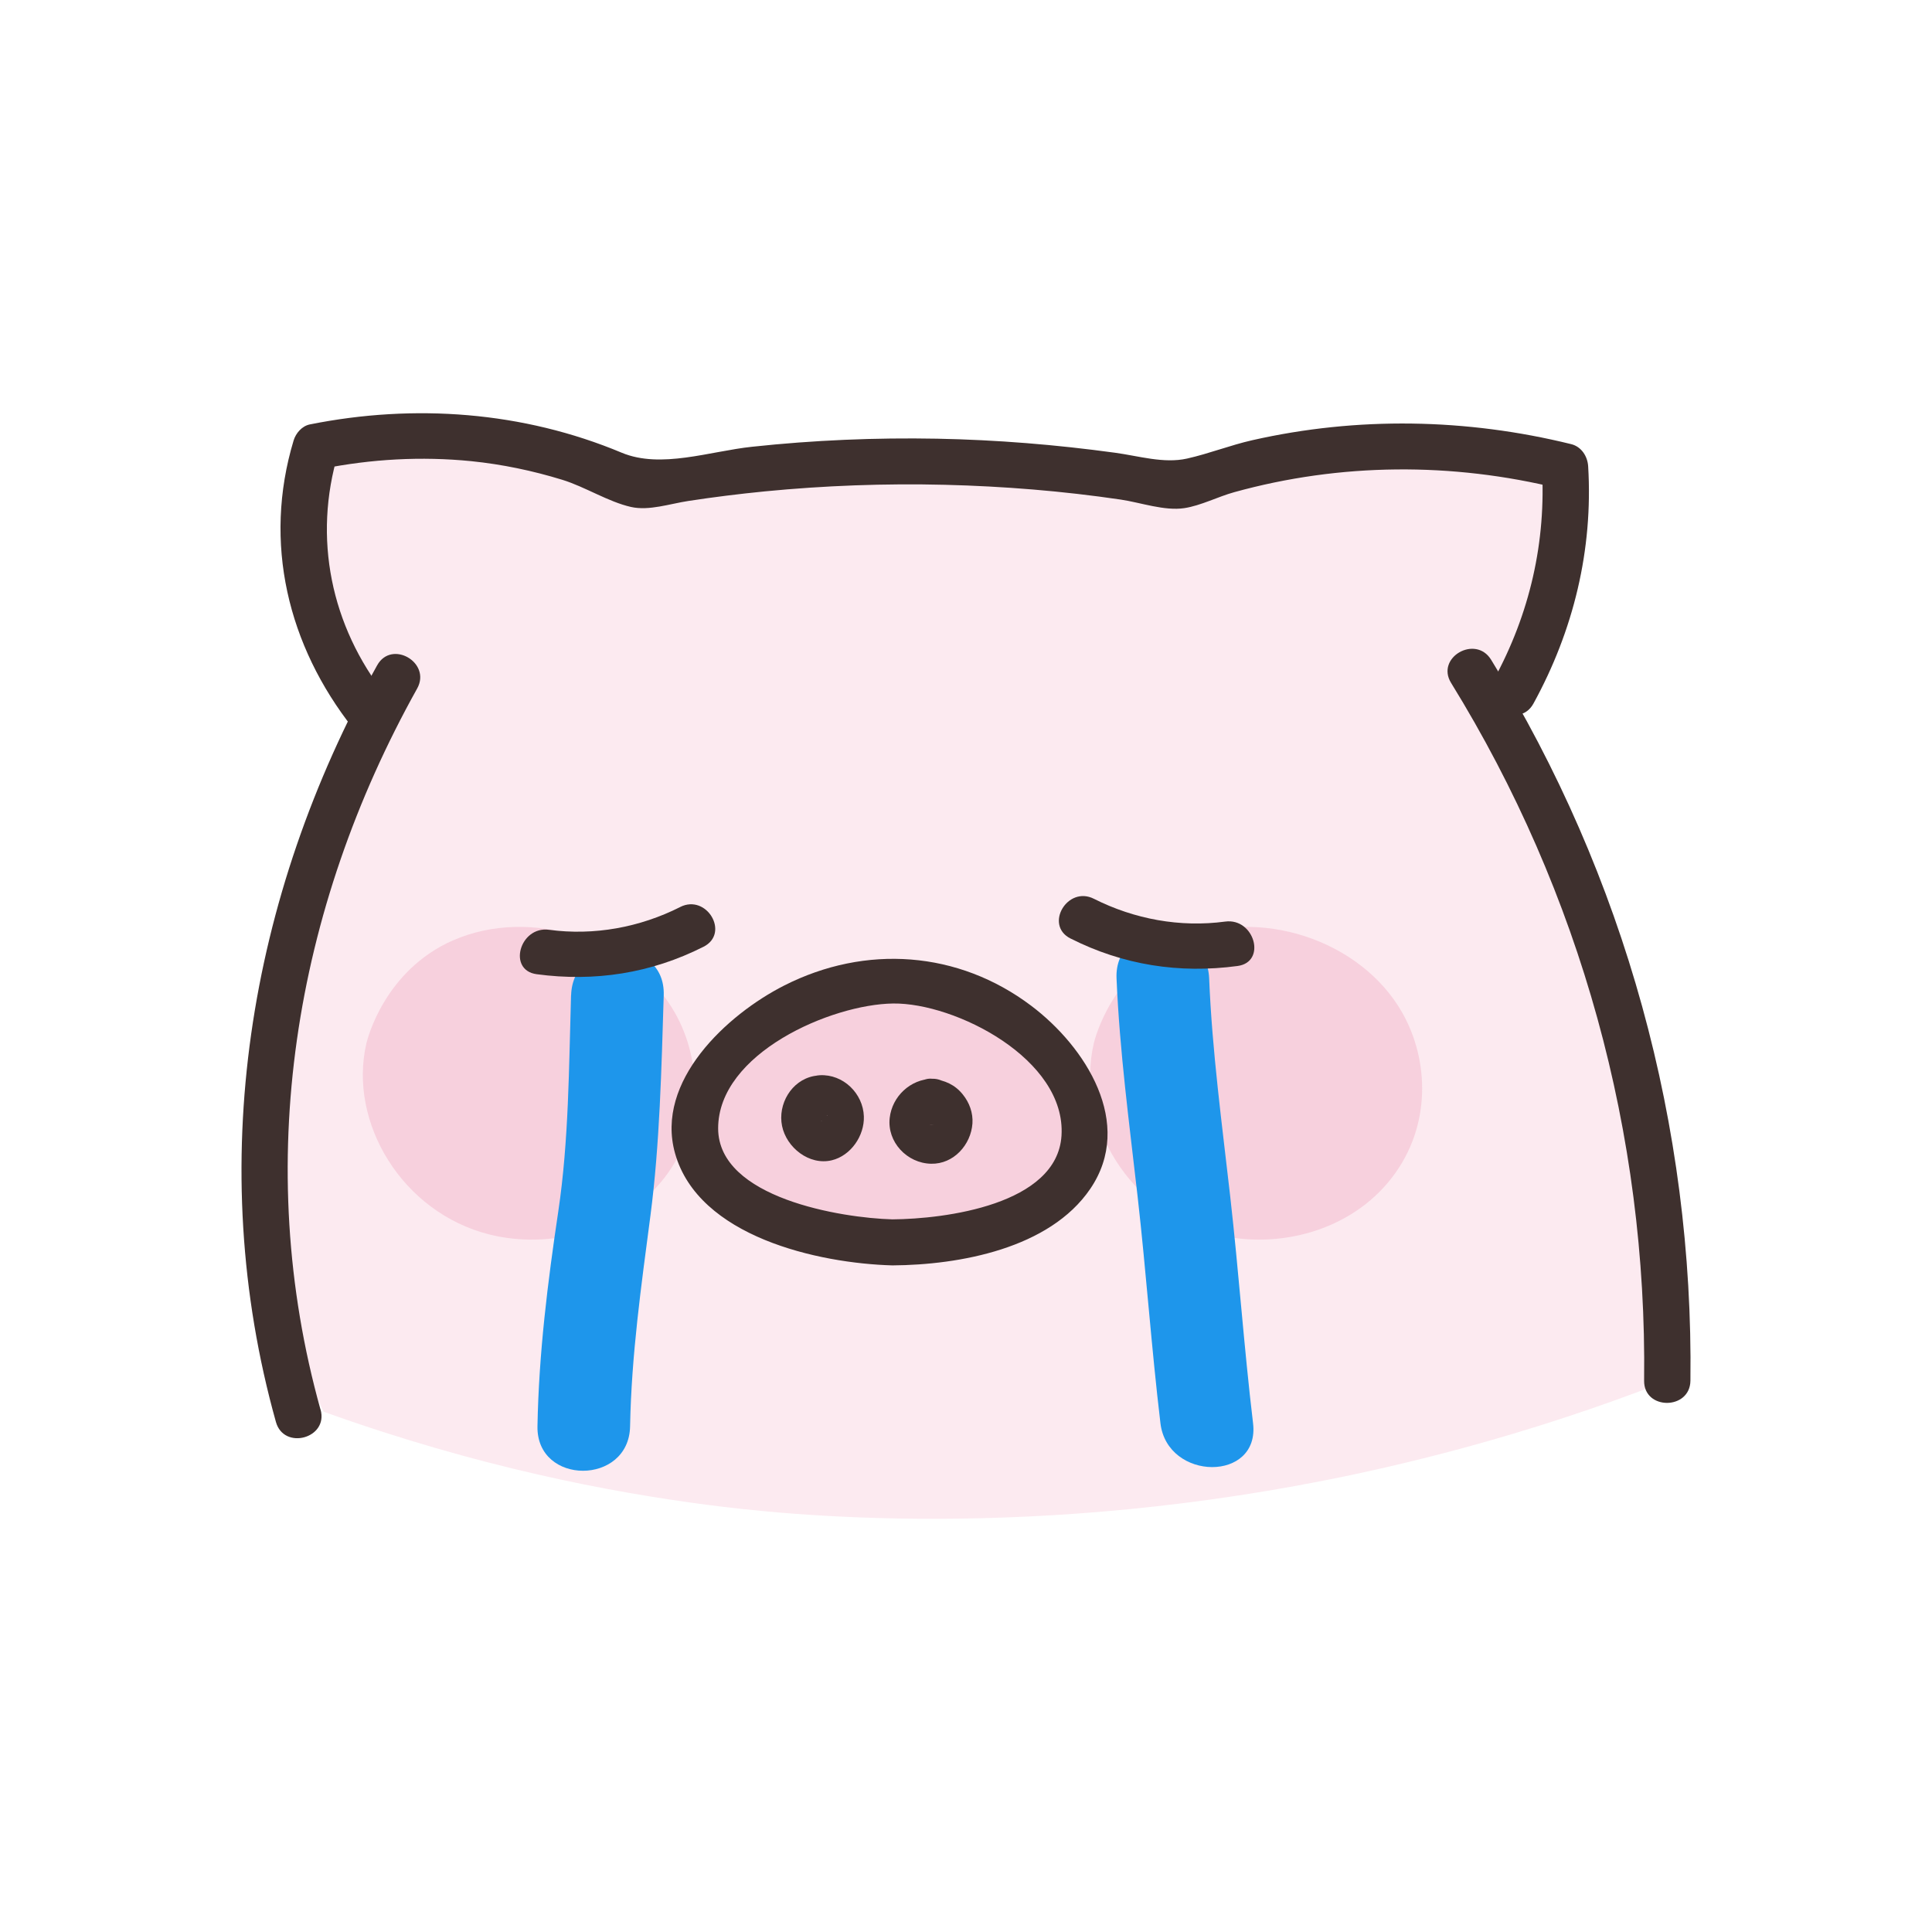
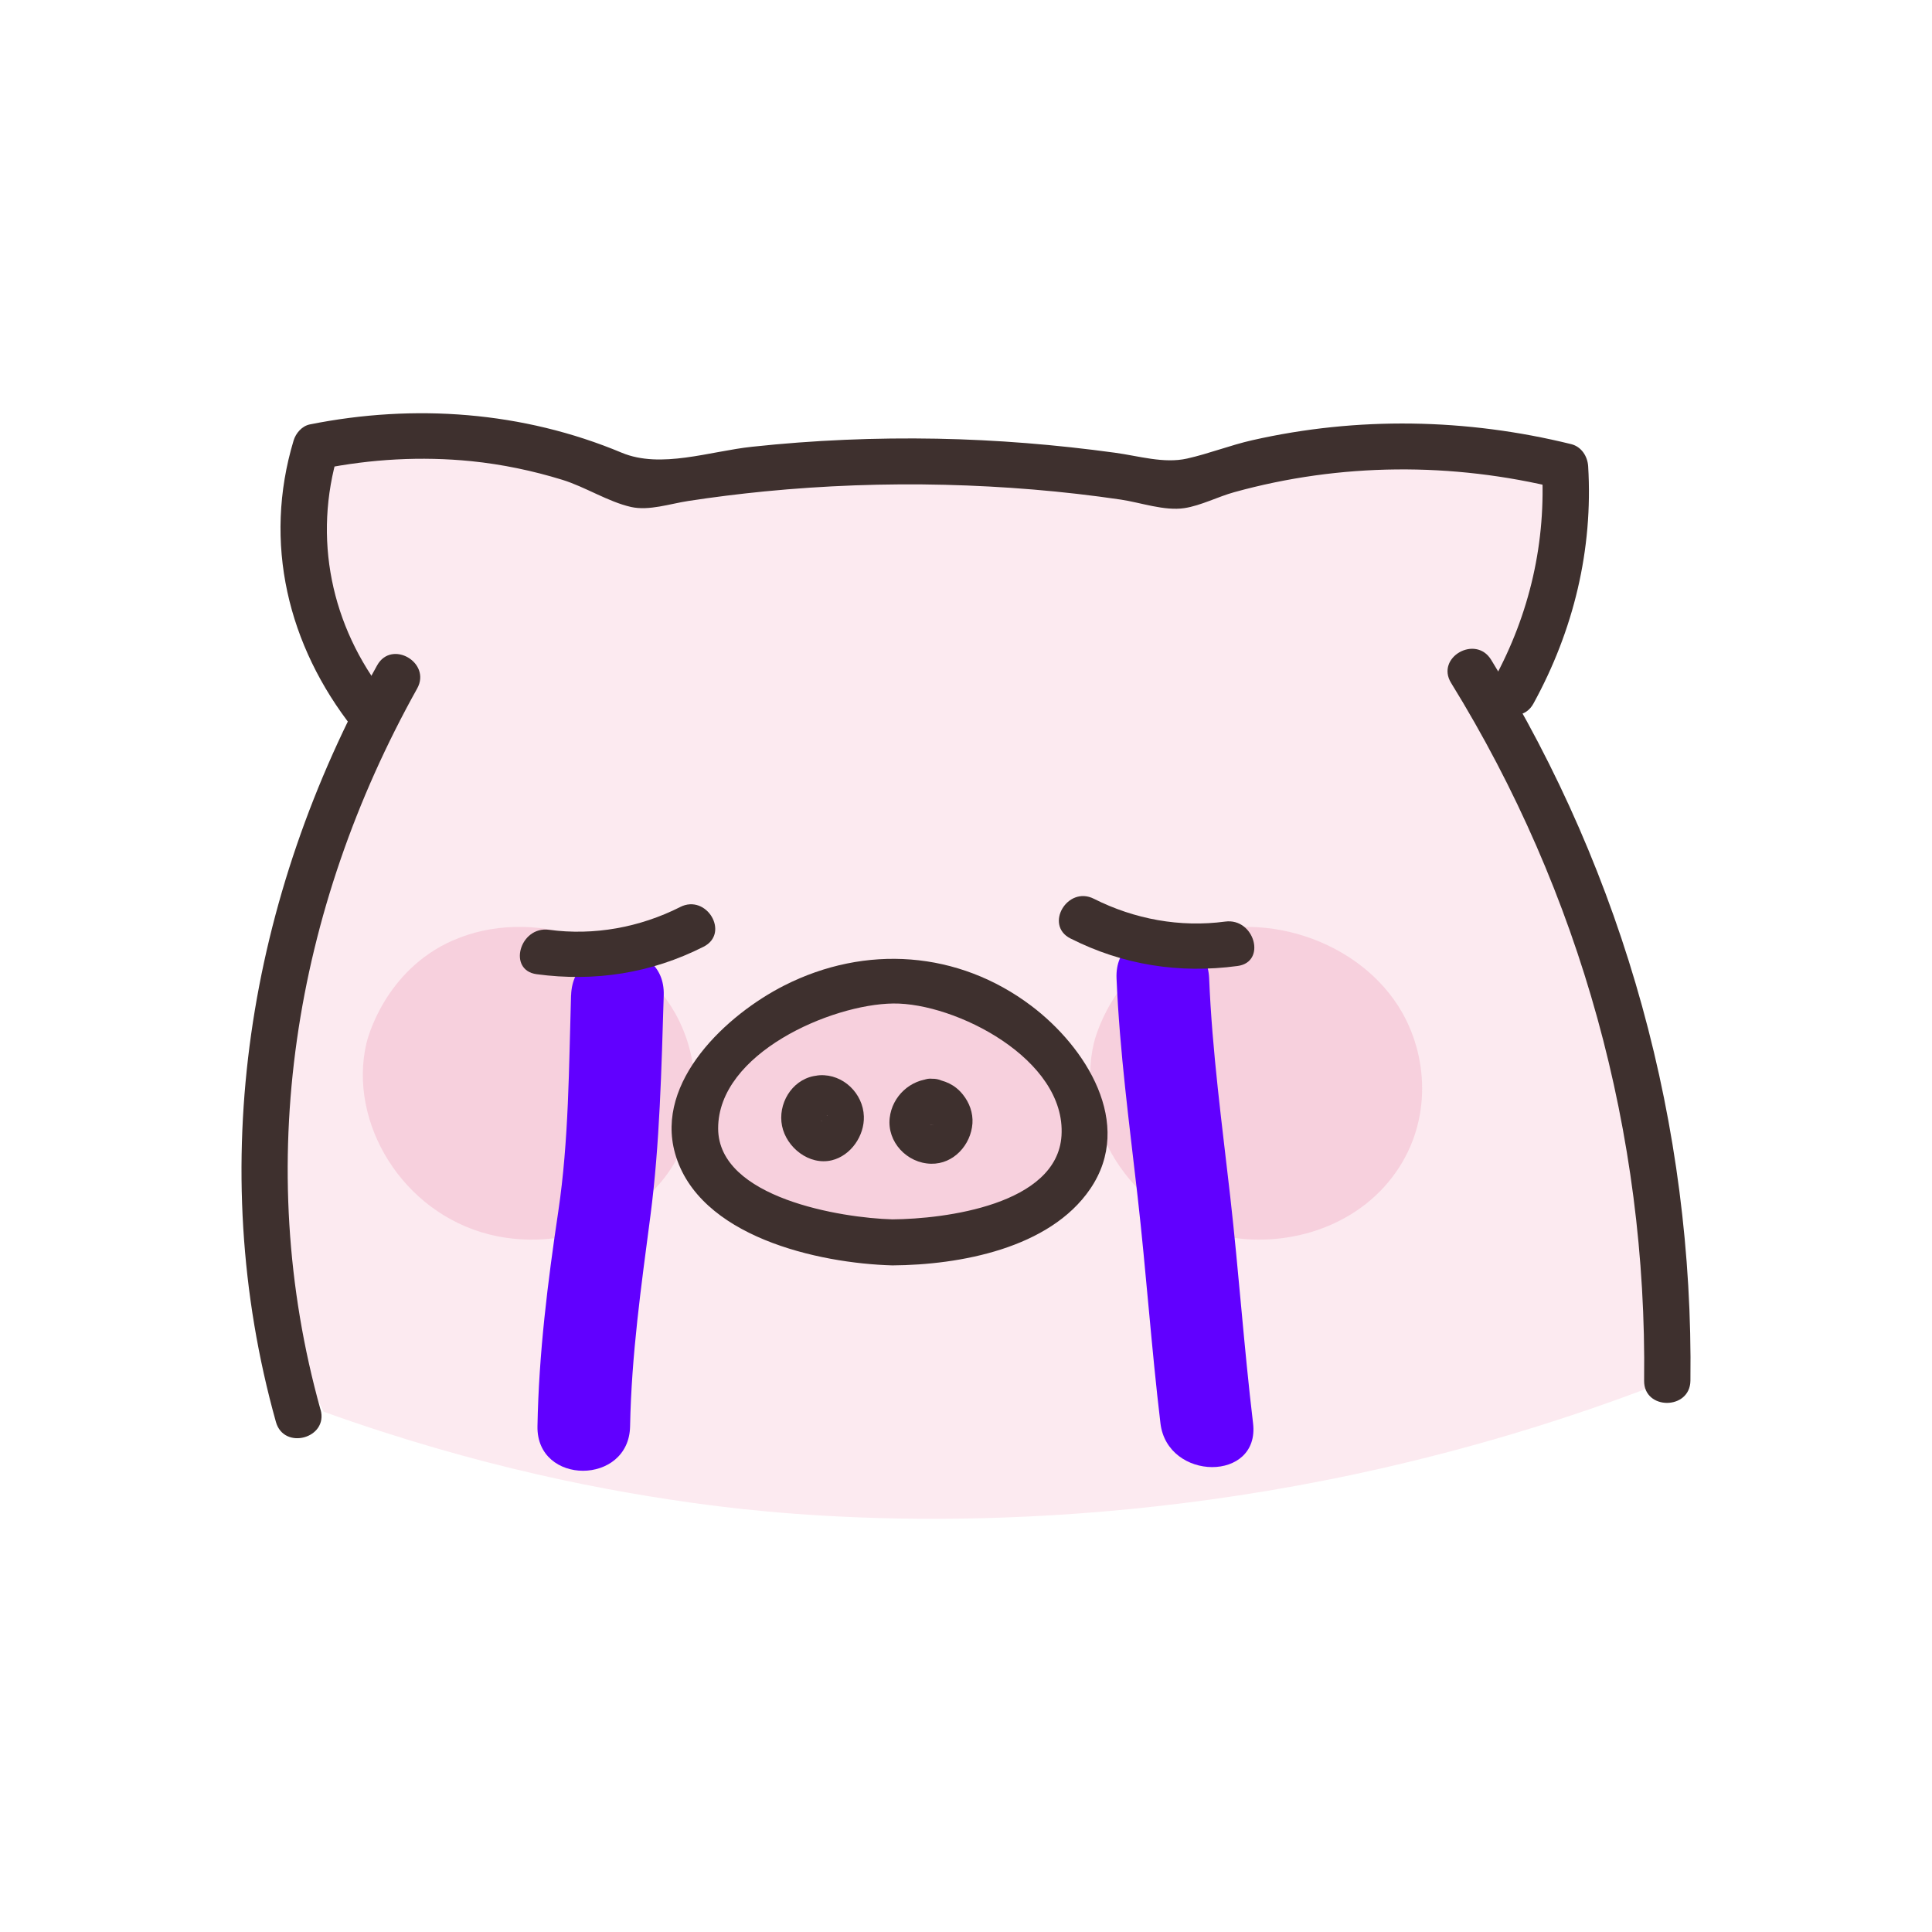
<svg xmlns="http://www.w3.org/2000/svg" width="360" height="360" viewBox="0 0 360 360" fill="none">
  <path d="M60.315 263.059C53.787 250.209 50.968 239.103 49.616 231.57C43.72 198.98 53.772 170.708 60.977 150.425C63.968 142.006 66.916 135.259 68.958 130.828C65.435 126.74 58.259 117.264 56.303 103.37C54.894 93.393 56.749 85.232 58.245 80.486C65.852 78.885 78.349 77.213 93.305 79.714C104.105 81.515 112.676 84.917 118.615 87.805C130.566 85.603 144.544 83.831 160.205 83.359C183.185 82.644 203.117 84.903 218.907 87.805C227.795 84.017 243.829 78.599 264.178 79.443C275.021 79.886 284.124 81.987 290.97 84.145C291.372 89.763 291.3 97.767 289.028 107.029C286.785 116.134 283.204 123.238 280.27 128.084C282.686 134.488 286.209 143.978 290.222 155.571C299.469 182.214 304.085 195.536 307.148 211.673C309.161 222.308 311.232 237.831 310.686 257.27C296.88 262.659 277.135 269.42 252.745 274.637C192.633 287.501 145.306 282.169 131.846 280.411C113.812 278.067 88.933 273.35 60.33 263.059H60.315Z" fill="#FCEAF0" />
  <path d="M219.971 175.224C234.467 168.849 253.594 175.067 261.316 188.746C266.278 197.522 266.752 209.786 259.432 219.349C251.652 229.526 237.933 232.842 226.73 230.026C210.494 225.953 200.399 209.172 203.807 194.435C203.994 193.635 207.172 180.842 219.971 175.21V175.224Z" fill="#F7D0DD" />
  <path d="M84.432 175.224C98.928 168.849 118.054 175.067 125.777 188.746C130.738 197.522 131.213 209.786 123.893 219.349C116.113 229.526 102.394 232.842 91.191 230.026C74.955 225.953 64.86 209.172 68.268 194.435C68.455 193.635 71.633 180.842 84.432 175.21V175.224Z" fill="#F7D0DD" />
  <path d="M166.302 231.498C178.641 231.598 198.515 226.924 201.693 214.675C205.058 201.668 188.319 185.016 170.674 182.929C149.606 180.442 127.546 198.766 129.645 212.345C131.472 224.152 151.447 231.37 166.302 231.498Z" fill="#F7D0DD" />
  <path d="M166.302 235.787C178.828 235.701 195.581 232.642 203.146 221.536C211.444 209.358 202.297 195.05 192.144 187.403C178.555 177.154 161.283 175.953 146.14 183.629C135.427 189.061 122.038 201.482 125.777 214.875C130.12 230.441 152.453 235.401 166.288 235.787C171.839 235.944 171.839 227.368 166.288 227.21C156.825 226.953 133.845 223.251 133.816 210.272C133.801 196.265 154.884 187.131 166.432 186.988C177.979 186.845 198.688 197.337 197.796 211.616C196.976 224.495 176.038 227.139 166.288 227.21C160.737 227.253 160.722 235.829 166.288 235.787H166.302Z" fill="#3E302E" />
  <path d="M152.799 208.915C153.374 208.886 153.101 209.029 152.942 208.872C152.971 208.9 152.166 208.329 152.597 208.714C152.942 209.029 152.511 208.543 152.439 208.414C152.209 207.985 152.396 208.9 152.41 208.386C152.41 208 152.281 207.528 152.353 208.143C152.065 208.143 152.439 208.814 152.353 208.143L152.151 208.457L152.367 208.143C153.072 207.728 152.108 208.143 152.64 208C153.288 207.814 153.575 207.828 154.194 208.028C153.705 207.528 154.582 208.143 154.194 208.028C153.848 207.657 154.194 207.628 154.122 207.914C154.078 208.128 154.107 208.4 154.064 208.629C154.165 207.971 153.978 208.586 154.007 208.629C154.007 208.629 154.28 208.043 153.906 208.657C153.791 208.843 152.971 208.972 153.92 208.786C156.207 208.329 157.515 205.627 156.94 203.512C156.279 201.139 153.92 200.067 151.634 200.51C147.435 201.339 144.904 205.77 145.723 209.801C146.543 213.832 150.785 217.205 154.984 216.204C158.551 215.347 161.096 211.616 160.967 208.014C160.823 203.755 157.127 200.124 152.77 200.353C150.44 200.481 148.456 202.239 148.456 204.641C148.456 206.871 150.426 209.057 152.77 208.929L152.799 208.915Z" fill="#3E302E" />
  <path d="M173.723 209.601C173.119 209.529 172.96 209.472 172.558 209.043C172.946 209.458 172.63 209.329 172.615 208.857C172.586 208.3 172.414 209.315 172.644 208.772C172.932 208.085 172.313 209.315 172.673 208.714C172.989 208.171 172.241 209.115 172.687 208.686C172.773 208.6 173.363 208.2 172.975 208.414C172.586 208.629 173.377 208.271 173.507 208.271C173.679 208.271 173.924 208.429 174.068 208.414C174.327 208.386 174.197 208.786 173.967 208.314C174.226 208.829 174.341 209.015 174.24 209.629C174.355 208.986 174.154 209.529 174.183 209.586C174.413 209.215 174.442 209.143 174.269 209.386C174.125 209.558 174.14 209.558 174.298 209.386C174.643 209.343 174.168 209.458 173.981 209.529C173.521 209.701 174.816 209.558 173.723 209.586C176.052 209.529 178.037 207.657 178.037 205.298C178.037 202.94 176.067 200.953 173.723 201.01C169.638 201.096 166.245 204.283 165.784 208.3C165.267 212.788 169.006 216.762 173.507 216.847C177.706 216.933 180.927 213.303 181.201 209.329C181.33 207.371 180.64 205.47 179.417 203.955C177.936 202.096 176.024 201.282 173.708 201.01C171.393 200.739 169.394 203.168 169.394 205.298C169.394 207.842 171.379 209.315 173.708 209.586L173.723 209.601Z" fill="#3E302E" />
  <path d="M59.726 262.673C46.941 216.933 54.779 169.435 77.731 128.298C80.42 123.467 72.971 119.136 70.281 123.967C46.237 167.077 38.011 217.048 51.414 264.96C52.895 270.277 61.221 268.019 59.74 262.673H59.726Z" fill="#3E302E" />
  <path d="M270.391 127.255C294.55 166.405 306.918 211.359 306.357 257.27C306.285 262.787 314.914 262.787 314.986 257.27C315.575 209.929 302.762 163.304 277.84 122.924C274.935 118.221 267.471 122.524 270.391 127.255Z" fill="#3E302E" />
  <path d="M71.921 129.671C61.667 116.692 58.259 100.211 63.033 84.36L60.014 87.361C69.16 85.532 78.522 85.003 87.812 85.932C93.564 86.518 99.259 87.704 104.781 89.405C109.009 90.706 113.338 93.508 117.58 94.465C120.931 95.223 124.857 93.865 128.25 93.35C132.982 92.621 137.727 92.035 142.487 91.564C153.633 90.477 164.85 90.063 176.052 90.334C187.025 90.606 197.997 91.492 208.855 93.093C212.508 93.636 216.995 95.251 220.705 94.68C223.782 94.208 226.975 92.536 229.995 91.707C249.768 86.232 270.577 86.118 290.466 91.02L287.302 86.89C288.151 100.926 285.059 114.419 278.286 126.769C275.625 131.614 283.074 135.945 285.735 131.1C293.213 117.478 296.866 102.413 295.931 86.89C295.816 85.031 294.68 83.231 292.767 82.759C273.281 77.956 252.947 77.585 233.331 82.03C229.233 82.959 225.278 84.531 221.194 85.446C216.851 86.418 212.191 84.96 207.762 84.36C196.789 82.859 185.731 81.958 174.643 81.744C163.138 81.529 151.605 82.016 140.158 83.245C132.277 84.074 123.16 87.404 115.854 84.36C97.447 76.655 77.213 75.183 57.727 79.085C56.26 79.385 55.124 80.715 54.707 82.087C48.969 101.14 53.628 120.308 65.809 135.745C69.232 140.091 75.3 133.973 71.906 129.685L71.921 129.671Z" fill="#3E302E" />
-   <path d="M106.406 185.43C106.003 198.766 106.003 212.488 104.033 225.695C102.063 238.903 100.395 252.153 100.15 265.775C99.949 276.809 117.206 276.824 117.407 265.775C117.666 252.382 119.478 239.674 121.204 226.481C122.93 213.288 123.26 199.081 123.677 185.43C124.008 174.395 106.751 174.395 106.42 185.43H106.406Z" fill="#1E96EB" />
-   <path d="M208.05 182.3C208.625 195.964 210.437 209.386 211.976 222.937C213.572 237.002 214.55 251.138 216.232 265.203C217.527 276.023 234.798 276.166 233.489 265.203C231.807 251.138 230.829 237.016 229.233 222.937C227.694 209.372 225.867 195.95 225.307 182.3C224.846 171.308 207.589 171.251 208.05 182.3Z" fill="#1E96EB" />
+   <path d="M106.406 185.43C106.003 198.766 106.003 212.488 104.033 225.695C102.063 238.903 100.395 252.153 100.15 265.775C99.949 276.809 117.206 276.824 117.407 265.775C117.666 252.382 119.478 239.674 121.204 226.481C122.93 213.288 123.26 199.081 123.677 185.43C124.008 174.395 106.751 174.395 106.42 185.43H106.406Z" fill="#6100ff" />
+   <path d="M208.05 182.3C208.625 195.964 210.437 209.386 211.976 222.937C213.572 237.002 214.55 251.138 216.232 265.203C217.527 276.023 234.798 276.166 233.489 265.203C231.807 251.138 230.829 237.016 229.233 222.937C227.694 209.372 225.867 195.95 225.307 182.3C224.846 171.308 207.589 171.251 208.05 182.3Z" fill="#6100ff" />
  <path d="M199.493 174.881C209.272 179.827 219.756 181.456 230.599 179.998C236.078 179.269 233.748 170.993 228.298 171.722C219.9 172.852 211.372 171.279 203.836 167.477C198.904 164.976 194.532 172.38 199.479 174.881H199.493Z" fill="#3E302E" />
  <path d="M126.755 169.007C119.219 172.809 110.692 174.381 102.293 173.252C96.857 172.523 94.513 180.785 99.992 181.528C110.85 182.986 121.319 181.356 131.098 176.411C136.045 173.909 131.688 166.505 126.741 169.007H126.755Z" fill="#3E302E" />
</svg>
